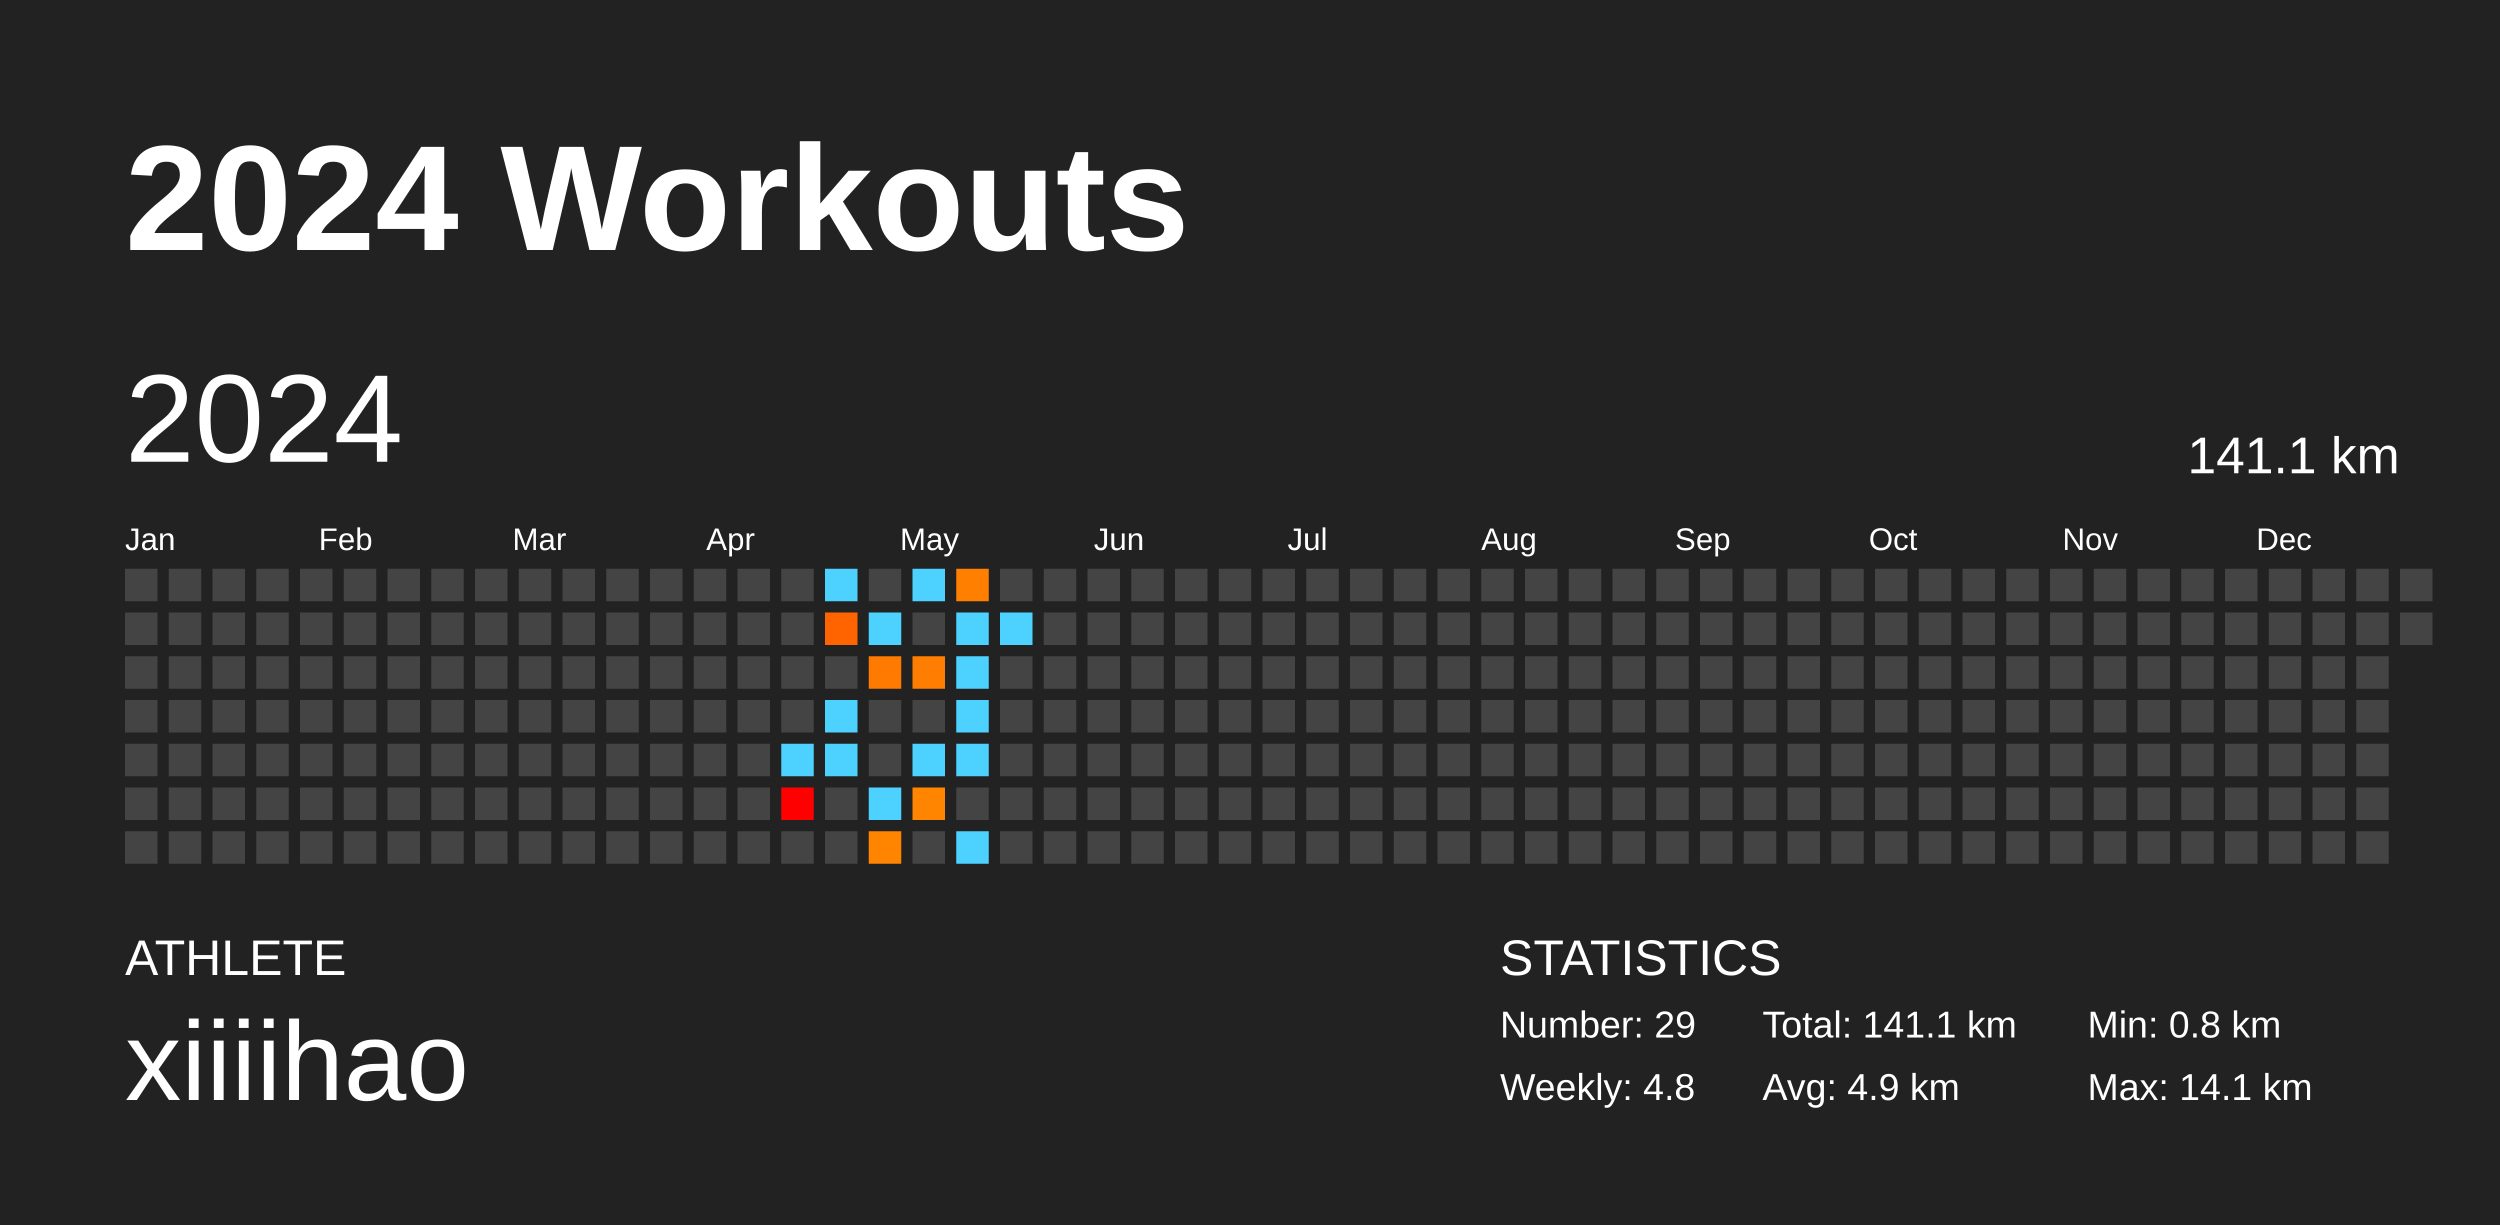
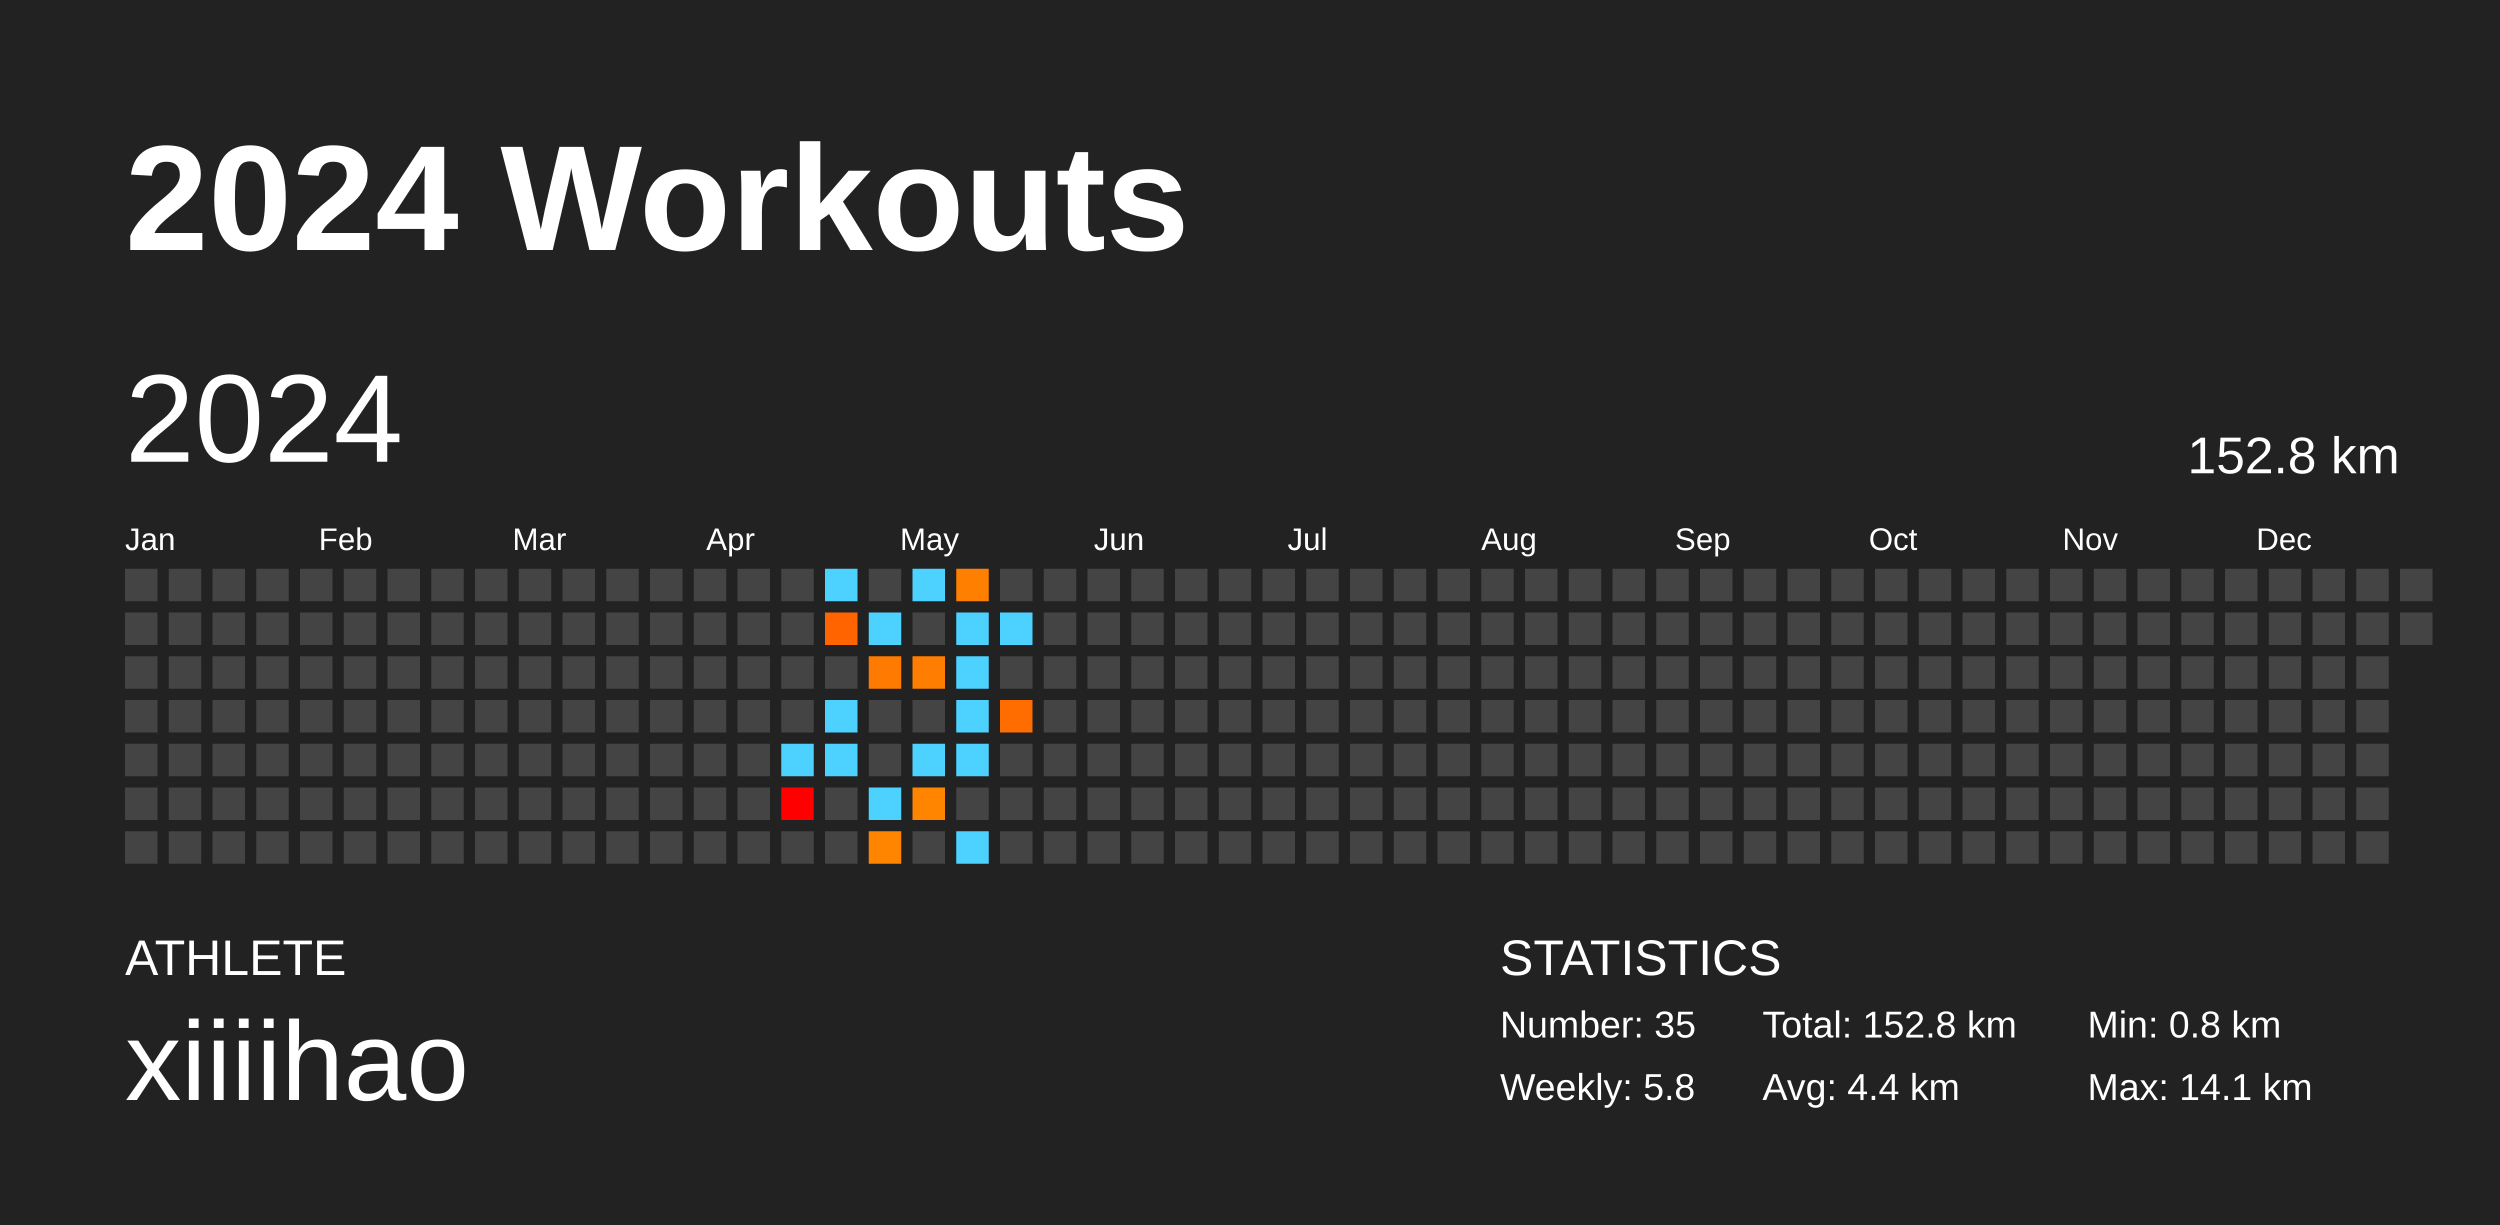
<svg xmlns="http://www.w3.org/2000/svg" baseProfile="full" height="98mm" version="1.1" viewBox="0,0,200,98" width="200mm">
  <defs />
  <rect fill="#222222" height="98" width="200" x="0" y="0" />
  <text fill="#FFFFFF" style="font-size:12px; font-family:Arial; font-weight:bold;" x="10" y="20">2024 Workouts</text>
  <text fill="#FFFFFF" style="font-size:4px; font-family:Arial" x="10" y="78">ATHLETE</text>
  <text fill="#FFFFFF" style="font-size:9px; font-family:Arial" x="10" y="88">xiiiihao</text>
  <text fill="#FFFFFF" style="font-size:4px; font-family:Arial" x="120" y="78">STATISTICS</text>
-   <text fill="#FFFFFF" style="font-size:3px; font-family:Arial" x="120" y="83">Number: 29</text>
-   <text fill="#FFFFFF" style="font-size:3px; font-family:Arial" x="120" y="88">Weekly: 4.8</text>
-   <text fill="#FFFFFF" style="font-size:3px; font-family:Arial" x="141" y="83">Total: 141.1 km</text>
-   <text fill="#FFFFFF" style="font-size:3px; font-family:Arial" x="141" y="88">Avg: 4.9 km</text>
+   <text fill="#FFFFFF" style="font-size:3px; font-family:Arial" x="120" y="83">Number: 35</text>
+   <text fill="#FFFFFF" style="font-size:3px; font-family:Arial" x="120" y="88">Weekly: 5.8</text>
+   <text fill="#FFFFFF" style="font-size:3px; font-family:Arial" x="141" y="83">Total: 152.8 km</text>
+   <text fill="#FFFFFF" style="font-size:3px; font-family:Arial" x="141" y="88">Avg: 4.4 km</text>
  <text fill="#FFFFFF" style="font-size:3px; font-family:Arial" x="167" y="83">Min: 0.8 km</text>
  <text fill="#FFFFFF" style="font-size:3px; font-family:Arial" x="167" y="88">Max: 14.1 km</text>
  <text dominant-baseline="hanging" fill="#FFFFFF" style="font-size:10.0px; font-family:Arial;" x="10" y="30">2024</text>
-   <text dominant-baseline="hanging" fill="#FFFFFF" style="font-size:4.125px; font-family:Arial;" x="175" y="35">141.1 km</text>
+   <text dominant-baseline="hanging" fill="#FFFFFF" style="font-size:4.125px; font-family:Arial;" x="175" y="35">152.8 km</text>
  <text fill="#FFFFFF" style="font-size:2.5px; font-family:Arial" x="10.0" y="44">Jan</text>
  <text fill="#FFFFFF" style="font-size:2.5px; font-family:Arial" x="25.5" y="44">Feb</text>
  <text fill="#FFFFFF" style="font-size:2.5px; font-family:Arial" x="41.0" y="44">Mar</text>
  <text fill="#FFFFFF" style="font-size:2.5px; font-family:Arial" x="56.5" y="44">Apr</text>
  <text fill="#FFFFFF" style="font-size:2.5px; font-family:Arial" x="72.0" y="44">May</text>
  <text fill="#FFFFFF" style="font-size:2.5px; font-family:Arial" x="87.5" y="44">Jun</text>
  <text fill="#FFFFFF" style="font-size:2.5px; font-family:Arial" x="103.0" y="44">Jul</text>
  <text fill="#FFFFFF" style="font-size:2.5px; font-family:Arial" x="118.5" y="44">Aug</text>
  <text fill="#FFFFFF" style="font-size:2.5px; font-family:Arial" x="134.0" y="44">Sep</text>
  <text fill="#FFFFFF" style="font-size:2.5px; font-family:Arial" x="149.5" y="44">Oct</text>
  <text fill="#FFFFFF" style="font-size:2.5px; font-family:Arial" x="165.0" y="44">Nov</text>
  <text fill="#FFFFFF" style="font-size:2.5px; font-family:Arial" x="180.5" y="44">Dec</text>
  <rect fill="#444444" height="2.6" width="2.6" x="10.0" y="45.5" />
  <rect fill="#444444" height="2.6" width="2.6" x="10.0" y="49.0" />
  <rect fill="#444444" height="2.6" width="2.6" x="10.0" y="52.5" />
  <rect fill="#444444" height="2.6" width="2.6" x="10.0" y="56.0" />
  <rect fill="#444444" height="2.6" width="2.6" x="10.0" y="59.5" />
  <rect fill="#444444" height="2.6" width="2.6" x="10.0" y="63.0" />
  <rect fill="#444444" height="2.6" width="2.6" x="10.0" y="66.5" />
  <rect fill="#444444" height="2.6" width="2.6" x="13.5" y="45.5" />
  <rect fill="#444444" height="2.6" width="2.6" x="13.5" y="49.0" />
  <rect fill="#444444" height="2.6" width="2.6" x="13.5" y="52.5" />
  <rect fill="#444444" height="2.6" width="2.6" x="13.5" y="56.0" />
  <rect fill="#444444" height="2.6" width="2.6" x="13.5" y="59.5" />
  <rect fill="#444444" height="2.6" width="2.6" x="13.5" y="63.0" />
  <rect fill="#444444" height="2.6" width="2.6" x="13.5" y="66.5" />
  <rect fill="#444444" height="2.6" width="2.6" x="17.0" y="45.5" />
  <rect fill="#444444" height="2.6" width="2.6" x="17.0" y="49.0" />
  <rect fill="#444444" height="2.6" width="2.6" x="17.0" y="52.5" />
  <rect fill="#444444" height="2.6" width="2.6" x="17.0" y="56.0" />
  <rect fill="#444444" height="2.6" width="2.6" x="17.0" y="59.5" />
  <rect fill="#444444" height="2.6" width="2.6" x="17.0" y="63.0" />
  <rect fill="#444444" height="2.6" width="2.6" x="17.0" y="66.5" />
  <rect fill="#444444" height="2.6" width="2.6" x="20.5" y="45.5" />
  <rect fill="#444444" height="2.6" width="2.6" x="20.5" y="49.0" />
  <rect fill="#444444" height="2.6" width="2.6" x="20.5" y="52.5" />
  <rect fill="#444444" height="2.6" width="2.6" x="20.5" y="56.0" />
  <rect fill="#444444" height="2.6" width="2.6" x="20.5" y="59.5" />
  <rect fill="#444444" height="2.6" width="2.6" x="20.5" y="63.0" />
  <rect fill="#444444" height="2.6" width="2.6" x="20.5" y="66.5" />
  <rect fill="#444444" height="2.6" width="2.6" x="24.0" y="45.5" />
  <rect fill="#444444" height="2.6" width="2.6" x="24.0" y="49.0" />
  <rect fill="#444444" height="2.6" width="2.6" x="24.0" y="52.5" />
  <rect fill="#444444" height="2.6" width="2.6" x="24.0" y="56.0" />
  <rect fill="#444444" height="2.6" width="2.6" x="24.0" y="59.5" />
  <rect fill="#444444" height="2.6" width="2.6" x="24.0" y="63.0" />
  <rect fill="#444444" height="2.6" width="2.6" x="24.0" y="66.5" />
  <rect fill="#444444" height="2.6" width="2.6" x="27.5" y="45.5" />
  <rect fill="#444444" height="2.6" width="2.6" x="27.5" y="49.0" />
  <rect fill="#444444" height="2.6" width="2.6" x="27.5" y="52.5" />
  <rect fill="#444444" height="2.6" width="2.6" x="27.5" y="56.0" />
  <rect fill="#444444" height="2.6" width="2.6" x="27.5" y="59.5" />
  <rect fill="#444444" height="2.6" width="2.6" x="27.5" y="63.0" />
  <rect fill="#444444" height="2.6" width="2.6" x="27.5" y="66.5" />
  <rect fill="#444444" height="2.6" width="2.6" x="31.0" y="45.5" />
  <rect fill="#444444" height="2.6" width="2.6" x="31.0" y="49.0" />
  <rect fill="#444444" height="2.6" width="2.6" x="31.0" y="52.5" />
  <rect fill="#444444" height="2.6" width="2.6" x="31.0" y="56.0" />
  <rect fill="#444444" height="2.6" width="2.6" x="31.0" y="59.5" />
  <rect fill="#444444" height="2.6" width="2.6" x="31.0" y="63.0" />
  <rect fill="#444444" height="2.6" width="2.6" x="31.0" y="66.5" />
  <rect fill="#444444" height="2.6" width="2.6" x="34.5" y="45.5" />
  <rect fill="#444444" height="2.6" width="2.6" x="34.5" y="49.0" />
  <rect fill="#444444" height="2.6" width="2.6" x="34.5" y="52.5" />
  <rect fill="#444444" height="2.6" width="2.6" x="34.5" y="56.0" />
  <rect fill="#444444" height="2.6" width="2.6" x="34.5" y="59.5" />
  <rect fill="#444444" height="2.6" width="2.6" x="34.5" y="63.0" />
  <rect fill="#444444" height="2.6" width="2.6" x="34.5" y="66.5" />
  <rect fill="#444444" height="2.6" width="2.6" x="38.0" y="45.5" />
  <rect fill="#444444" height="2.6" width="2.6" x="38.0" y="49.0" />
  <rect fill="#444444" height="2.6" width="2.6" x="38.0" y="52.5" />
  <rect fill="#444444" height="2.6" width="2.6" x="38.0" y="56.0" />
  <rect fill="#444444" height="2.6" width="2.6" x="38.0" y="59.5" />
  <rect fill="#444444" height="2.6" width="2.6" x="38.0" y="63.0" />
  <rect fill="#444444" height="2.6" width="2.6" x="38.0" y="66.5" />
  <rect fill="#444444" height="2.6" width="2.6" x="41.5" y="45.5" />
  <rect fill="#444444" height="2.6" width="2.6" x="41.5" y="49.0" />
  <rect fill="#444444" height="2.6" width="2.6" x="41.5" y="52.5" />
  <rect fill="#444444" height="2.6" width="2.6" x="41.5" y="56.0" />
  <rect fill="#444444" height="2.6" width="2.6" x="41.5" y="59.5" />
  <rect fill="#444444" height="2.6" width="2.6" x="41.5" y="63.0" />
  <rect fill="#444444" height="2.6" width="2.6" x="41.5" y="66.5" />
  <rect fill="#444444" height="2.6" width="2.6" x="45.0" y="45.5" />
  <rect fill="#444444" height="2.6" width="2.6" x="45.0" y="49.0" />
  <rect fill="#444444" height="2.6" width="2.6" x="45.0" y="52.5" />
  <rect fill="#444444" height="2.6" width="2.6" x="45.0" y="56.0" />
  <rect fill="#444444" height="2.6" width="2.6" x="45.0" y="59.5" />
  <rect fill="#444444" height="2.6" width="2.6" x="45.0" y="63.0" />
  <rect fill="#444444" height="2.6" width="2.6" x="45.0" y="66.5" />
  <rect fill="#444444" height="2.6" width="2.6" x="48.5" y="45.5" />
  <rect fill="#444444" height="2.6" width="2.6" x="48.5" y="49.0" />
  <rect fill="#444444" height="2.6" width="2.6" x="48.5" y="52.5" />
  <rect fill="#444444" height="2.6" width="2.6" x="48.5" y="56.0" />
  <rect fill="#444444" height="2.6" width="2.6" x="48.5" y="59.5" />
  <rect fill="#444444" height="2.6" width="2.6" x="48.5" y="63.0" />
  <rect fill="#444444" height="2.6" width="2.6" x="48.5" y="66.5" />
  <rect fill="#444444" height="2.6" width="2.6" x="52.0" y="45.5" />
  <rect fill="#444444" height="2.6" width="2.6" x="52.0" y="49.0" />
  <rect fill="#444444" height="2.6" width="2.6" x="52.0" y="52.5" />
  <rect fill="#444444" height="2.6" width="2.6" x="52.0" y="56.0" />
  <rect fill="#444444" height="2.6" width="2.6" x="52.0" y="59.5" />
  <rect fill="#444444" height="2.6" width="2.6" x="52.0" y="63.0" />
  <rect fill="#444444" height="2.6" width="2.6" x="52.0" y="66.5" />
  <rect fill="#444444" height="2.6" width="2.6" x="55.5" y="45.5" />
  <rect fill="#444444" height="2.6" width="2.6" x="55.5" y="49.0" />
  <rect fill="#444444" height="2.6" width="2.6" x="55.5" y="52.5" />
  <rect fill="#444444" height="2.6" width="2.6" x="55.5" y="56.0" />
  <rect fill="#444444" height="2.6" width="2.6" x="55.5" y="59.5" />
  <rect fill="#444444" height="2.6" width="2.6" x="55.5" y="63.0" />
  <rect fill="#444444" height="2.6" width="2.6" x="55.5" y="66.5" />
  <rect fill="#444444" height="2.6" width="2.6" x="59.0" y="45.5" />
  <rect fill="#444444" height="2.6" width="2.6" x="59.0" y="49.0" />
  <rect fill="#444444" height="2.6" width="2.6" x="59.0" y="52.5" />
  <rect fill="#444444" height="2.6" width="2.6" x="59.0" y="56.0" />
  <rect fill="#444444" height="2.6" width="2.6" x="59.0" y="59.5" />
  <rect fill="#444444" height="2.6" width="2.6" x="59.0" y="63.0" />
  <rect fill="#444444" height="2.6" width="2.6" x="59.0" y="66.5" />
  <rect fill="#444444" height="2.6" width="2.6" x="62.5" y="45.5" />
  <rect fill="#444444" height="2.6" width="2.6" x="62.5" y="49.0" />
  <rect fill="#444444" height="2.6" width="2.6" x="62.5" y="52.5" />
  <rect fill="#444444" height="2.6" width="2.6" x="62.5" y="56.0" />
  <rect fill="#4dd2ff" height="2.6" width="2.6" x="62.5" y="59.5" />
  <rect fill="#ff0000" height="2.6" width="2.6" x="62.5" y="63.0" />
  <rect fill="#444444" height="2.6" width="2.6" x="62.5" y="66.5" />
  <rect fill="#4dd2ff" height="2.6" width="2.6" x="66.0" y="45.5" />
  <rect fill="#ff6400" height="2.6" width="2.6" x="66.0" y="49.0" />
  <rect fill="#444444" height="2.6" width="2.6" x="66.0" y="52.5" />
  <rect fill="#4dd2ff" height="2.6" width="2.6" x="66.0" y="56.0" />
  <rect fill="#4dd2ff" height="2.6" width="2.6" x="66.0" y="59.5" />
  <rect fill="#444444" height="2.6" width="2.6" x="66.0" y="63.0" />
  <rect fill="#444444" height="2.6" width="2.6" x="66.0" y="66.5" />
  <rect fill="#444444" height="2.6" width="2.6" x="69.5" y="45.5" />
  <rect fill="#4dd2ff" height="2.6" width="2.6" x="69.5" y="49.0" />
  <rect fill="#ff7a00" height="2.6" width="2.6" x="69.5" y="52.5" />
  <rect fill="#444444" height="2.6" width="2.6" x="69.5" y="56.0" />
  <rect fill="#444444" height="2.6" width="2.6" x="69.5" y="59.5" />
  <rect fill="#4dd2ff" height="2.6" width="2.6" x="69.5" y="63.0" />
  <rect fill="#ff8400" height="2.6" width="2.6" x="69.5" y="66.5" />
  <rect fill="#4dd2ff" height="2.6" width="2.6" x="73.0" y="45.5" />
  <rect fill="#444444" height="2.6" width="2.6" x="73.0" y="49.0" />
  <rect fill="#ff7d00" height="2.6" width="2.6" x="73.0" y="52.5" />
  <rect fill="#444444" height="2.6" width="2.6" x="73.0" y="56.0" />
  <rect fill="#4dd2ff" height="2.6" width="2.6" x="73.0" y="59.5" />
  <rect fill="#ff8400" height="2.6" width="2.6" x="73.0" y="63.0" />
  <rect fill="#444444" height="2.6" width="2.6" x="73.0" y="66.5" />
  <rect fill="#ff8000" height="2.6" width="2.6" x="76.5" y="45.5" />
  <rect fill="#4dd2ff" height="2.6" width="2.6" x="76.5" y="49.0" />
  <rect fill="#4dd2ff" height="2.6" width="2.6" x="76.5" y="52.5" />
  <rect fill="#4dd2ff" height="2.6" width="2.6" x="76.5" y="56.0" />
  <rect fill="#4dd2ff" height="2.6" width="2.6" x="76.5" y="59.5" />
  <rect fill="#444444" height="2.6" width="2.6" x="76.5" y="63.0" />
  <rect fill="#4dd2ff" height="2.6" width="2.6" x="76.5" y="66.5" />
  <rect fill="#444444" height="2.6" width="2.6" x="80.0" y="45.5" />
  <rect fill="#4dd2ff" height="2.6" width="2.6" x="80.0" y="49.0" />
  <rect fill="#444444" height="2.6" width="2.6" x="80.0" y="52.5" />
-   <rect fill="#444444" height="2.6" width="2.6" x="80.0" y="56.0" />
+   <rect fill="#ff6c00" height="2.6" width="2.6" x="80.0" y="56.0" />
  <rect fill="#444444" height="2.6" width="2.6" x="80.0" y="59.5" />
  <rect fill="#444444" height="2.6" width="2.6" x="80.0" y="63.0" />
  <rect fill="#444444" height="2.6" width="2.6" x="80.0" y="66.5" />
  <rect fill="#444444" height="2.6" width="2.6" x="83.5" y="45.5" />
  <rect fill="#444444" height="2.6" width="2.6" x="83.5" y="49.0" />
  <rect fill="#444444" height="2.6" width="2.6" x="83.5" y="52.5" />
  <rect fill="#444444" height="2.6" width="2.6" x="83.5" y="56.0" />
  <rect fill="#444444" height="2.6" width="2.6" x="83.5" y="59.5" />
  <rect fill="#444444" height="2.6" width="2.6" x="83.5" y="63.0" />
  <rect fill="#444444" height="2.6" width="2.6" x="83.5" y="66.5" />
  <rect fill="#444444" height="2.6" width="2.6" x="87.0" y="45.5" />
  <rect fill="#444444" height="2.6" width="2.6" x="87.0" y="49.0" />
  <rect fill="#444444" height="2.6" width="2.6" x="87.0" y="52.5" />
  <rect fill="#444444" height="2.6" width="2.6" x="87.0" y="56.0" />
  <rect fill="#444444" height="2.6" width="2.6" x="87.0" y="59.5" />
  <rect fill="#444444" height="2.6" width="2.6" x="87.0" y="63.0" />
  <rect fill="#444444" height="2.6" width="2.6" x="87.0" y="66.5" />
  <rect fill="#444444" height="2.6" width="2.6" x="90.5" y="45.5" />
  <rect fill="#444444" height="2.6" width="2.6" x="90.5" y="49.0" />
  <rect fill="#444444" height="2.6" width="2.6" x="90.5" y="52.5" />
  <rect fill="#444444" height="2.6" width="2.6" x="90.5" y="56.0" />
  <rect fill="#444444" height="2.6" width="2.6" x="90.5" y="59.5" />
  <rect fill="#444444" height="2.6" width="2.6" x="90.5" y="63.0" />
  <rect fill="#444444" height="2.6" width="2.6" x="90.5" y="66.5" />
  <rect fill="#444444" height="2.6" width="2.6" x="94.0" y="45.5" />
  <rect fill="#444444" height="2.6" width="2.6" x="94.0" y="49.0" />
  <rect fill="#444444" height="2.6" width="2.6" x="94.0" y="52.5" />
  <rect fill="#444444" height="2.6" width="2.6" x="94.0" y="56.0" />
  <rect fill="#444444" height="2.6" width="2.6" x="94.0" y="59.5" />
  <rect fill="#444444" height="2.6" width="2.6" x="94.0" y="63.0" />
  <rect fill="#444444" height="2.6" width="2.6" x="94.0" y="66.5" />
  <rect fill="#444444" height="2.6" width="2.6" x="97.5" y="45.5" />
  <rect fill="#444444" height="2.6" width="2.6" x="97.5" y="49.0" />
  <rect fill="#444444" height="2.6" width="2.6" x="97.5" y="52.5" />
  <rect fill="#444444" height="2.6" width="2.6" x="97.5" y="56.0" />
  <rect fill="#444444" height="2.6" width="2.6" x="97.5" y="59.5" />
  <rect fill="#444444" height="2.6" width="2.6" x="97.5" y="63.0" />
  <rect fill="#444444" height="2.6" width="2.6" x="97.5" y="66.5" />
  <rect fill="#444444" height="2.6" width="2.6" x="101.0" y="45.5" />
  <rect fill="#444444" height="2.6" width="2.6" x="101.0" y="49.0" />
  <rect fill="#444444" height="2.6" width="2.6" x="101.0" y="52.5" />
  <rect fill="#444444" height="2.6" width="2.6" x="101.0" y="56.0" />
  <rect fill="#444444" height="2.6" width="2.6" x="101.0" y="59.5" />
  <rect fill="#444444" height="2.6" width="2.6" x="101.0" y="63.0" />
  <rect fill="#444444" height="2.6" width="2.6" x="101.0" y="66.5" />
  <rect fill="#444444" height="2.6" width="2.6" x="104.5" y="45.5" />
  <rect fill="#444444" height="2.6" width="2.6" x="104.5" y="49.0" />
  <rect fill="#444444" height="2.6" width="2.6" x="104.5" y="52.5" />
  <rect fill="#444444" height="2.6" width="2.6" x="104.5" y="56.0" />
  <rect fill="#444444" height="2.6" width="2.6" x="104.5" y="59.5" />
  <rect fill="#444444" height="2.6" width="2.6" x="104.5" y="63.0" />
  <rect fill="#444444" height="2.6" width="2.6" x="104.5" y="66.5" />
  <rect fill="#444444" height="2.6" width="2.6" x="108.0" y="45.5" />
  <rect fill="#444444" height="2.6" width="2.6" x="108.0" y="49.0" />
  <rect fill="#444444" height="2.6" width="2.6" x="108.0" y="52.5" />
  <rect fill="#444444" height="2.6" width="2.6" x="108.0" y="56.0" />
  <rect fill="#444444" height="2.6" width="2.6" x="108.0" y="59.5" />
  <rect fill="#444444" height="2.6" width="2.6" x="108.0" y="63.0" />
  <rect fill="#444444" height="2.6" width="2.6" x="108.0" y="66.5" />
  <rect fill="#444444" height="2.6" width="2.6" x="111.5" y="45.5" />
  <rect fill="#444444" height="2.6" width="2.6" x="111.5" y="49.0" />
  <rect fill="#444444" height="2.6" width="2.6" x="111.5" y="52.5" />
  <rect fill="#444444" height="2.6" width="2.6" x="111.5" y="56.0" />
  <rect fill="#444444" height="2.6" width="2.6" x="111.5" y="59.5" />
  <rect fill="#444444" height="2.6" width="2.6" x="111.5" y="63.0" />
  <rect fill="#444444" height="2.6" width="2.6" x="111.5" y="66.5" />
  <rect fill="#444444" height="2.6" width="2.6" x="115.0" y="45.5" />
  <rect fill="#444444" height="2.6" width="2.6" x="115.0" y="49.0" />
  <rect fill="#444444" height="2.6" width="2.6" x="115.0" y="52.5" />
  <rect fill="#444444" height="2.6" width="2.6" x="115.0" y="56.0" />
  <rect fill="#444444" height="2.6" width="2.6" x="115.0" y="59.5" />
  <rect fill="#444444" height="2.6" width="2.6" x="115.0" y="63.0" />
  <rect fill="#444444" height="2.6" width="2.6" x="115.0" y="66.5" />
  <rect fill="#444444" height="2.6" width="2.6" x="118.5" y="45.5" />
  <rect fill="#444444" height="2.6" width="2.6" x="118.5" y="49.0" />
  <rect fill="#444444" height="2.6" width="2.6" x="118.5" y="52.5" />
  <rect fill="#444444" height="2.6" width="2.6" x="118.5" y="56.0" />
  <rect fill="#444444" height="2.6" width="2.6" x="118.5" y="59.5" />
  <rect fill="#444444" height="2.6" width="2.6" x="118.5" y="63.0" />
  <rect fill="#444444" height="2.6" width="2.6" x="118.5" y="66.5" />
  <rect fill="#444444" height="2.6" width="2.6" x="122.0" y="45.5" />
  <rect fill="#444444" height="2.6" width="2.6" x="122.0" y="49.0" />
  <rect fill="#444444" height="2.6" width="2.6" x="122.0" y="52.5" />
  <rect fill="#444444" height="2.6" width="2.6" x="122.0" y="56.0" />
  <rect fill="#444444" height="2.6" width="2.6" x="122.0" y="59.5" />
  <rect fill="#444444" height="2.6" width="2.6" x="122.0" y="63.0" />
  <rect fill="#444444" height="2.6" width="2.6" x="122.0" y="66.5" />
  <rect fill="#444444" height="2.6" width="2.6" x="125.5" y="45.5" />
  <rect fill="#444444" height="2.6" width="2.6" x="125.5" y="49.0" />
  <rect fill="#444444" height="2.6" width="2.6" x="125.5" y="52.5" />
  <rect fill="#444444" height="2.6" width="2.6" x="125.5" y="56.0" />
  <rect fill="#444444" height="2.6" width="2.6" x="125.5" y="59.5" />
  <rect fill="#444444" height="2.6" width="2.6" x="125.5" y="63.0" />
  <rect fill="#444444" height="2.6" width="2.6" x="125.5" y="66.5" />
  <rect fill="#444444" height="2.6" width="2.6" x="129.0" y="45.5" />
  <rect fill="#444444" height="2.6" width="2.6" x="129.0" y="49.0" />
  <rect fill="#444444" height="2.6" width="2.6" x="129.0" y="52.5" />
  <rect fill="#444444" height="2.6" width="2.6" x="129.0" y="56.0" />
  <rect fill="#444444" height="2.6" width="2.6" x="129.0" y="59.5" />
  <rect fill="#444444" height="2.6" width="2.6" x="129.0" y="63.0" />
  <rect fill="#444444" height="2.6" width="2.6" x="129.0" y="66.5" />
  <rect fill="#444444" height="2.6" width="2.6" x="132.5" y="45.5" />
  <rect fill="#444444" height="2.6" width="2.6" x="132.5" y="49.0" />
  <rect fill="#444444" height="2.6" width="2.6" x="132.5" y="52.5" />
  <rect fill="#444444" height="2.6" width="2.6" x="132.5" y="56.0" />
  <rect fill="#444444" height="2.6" width="2.6" x="132.5" y="59.5" />
  <rect fill="#444444" height="2.6" width="2.6" x="132.5" y="63.0" />
  <rect fill="#444444" height="2.6" width="2.6" x="132.5" y="66.5" />
  <rect fill="#444444" height="2.6" width="2.6" x="136.0" y="45.5" />
  <rect fill="#444444" height="2.6" width="2.6" x="136.0" y="49.0" />
  <rect fill="#444444" height="2.6" width="2.6" x="136.0" y="52.5" />
  <rect fill="#444444" height="2.6" width="2.6" x="136.0" y="56.0" />
  <rect fill="#444444" height="2.6" width="2.6" x="136.0" y="59.5" />
  <rect fill="#444444" height="2.6" width="2.6" x="136.0" y="63.0" />
  <rect fill="#444444" height="2.6" width="2.6" x="136.0" y="66.5" />
  <rect fill="#444444" height="2.6" width="2.6" x="139.5" y="45.5" />
  <rect fill="#444444" height="2.6" width="2.6" x="139.5" y="49.0" />
  <rect fill="#444444" height="2.6" width="2.6" x="139.5" y="52.5" />
  <rect fill="#444444" height="2.6" width="2.6" x="139.5" y="56.0" />
  <rect fill="#444444" height="2.6" width="2.6" x="139.5" y="59.5" />
  <rect fill="#444444" height="2.6" width="2.6" x="139.5" y="63.0" />
  <rect fill="#444444" height="2.6" width="2.6" x="139.5" y="66.5" />
  <rect fill="#444444" height="2.6" width="2.6" x="143.0" y="45.5" />
  <rect fill="#444444" height="2.6" width="2.6" x="143.0" y="49.0" />
  <rect fill="#444444" height="2.6" width="2.6" x="143.0" y="52.5" />
  <rect fill="#444444" height="2.6" width="2.6" x="143.0" y="56.0" />
  <rect fill="#444444" height="2.6" width="2.6" x="143.0" y="59.5" />
  <rect fill="#444444" height="2.6" width="2.6" x="143.0" y="63.0" />
  <rect fill="#444444" height="2.6" width="2.6" x="143.0" y="66.5" />
  <rect fill="#444444" height="2.6" width="2.6" x="146.5" y="45.5" />
  <rect fill="#444444" height="2.6" width="2.6" x="146.5" y="49.0" />
  <rect fill="#444444" height="2.6" width="2.6" x="146.5" y="52.5" />
  <rect fill="#444444" height="2.6" width="2.6" x="146.5" y="56.0" />
  <rect fill="#444444" height="2.6" width="2.6" x="146.5" y="59.5" />
  <rect fill="#444444" height="2.6" width="2.6" x="146.5" y="63.0" />
  <rect fill="#444444" height="2.6" width="2.6" x="146.5" y="66.5" />
  <rect fill="#444444" height="2.6" width="2.6" x="150.0" y="45.5" />
  <rect fill="#444444" height="2.6" width="2.6" x="150.0" y="49.0" />
  <rect fill="#444444" height="2.6" width="2.6" x="150.0" y="52.5" />
  <rect fill="#444444" height="2.6" width="2.6" x="150.0" y="56.0" />
  <rect fill="#444444" height="2.6" width="2.6" x="150.0" y="59.5" />
  <rect fill="#444444" height="2.6" width="2.6" x="150.0" y="63.0" />
  <rect fill="#444444" height="2.6" width="2.6" x="150.0" y="66.5" />
  <rect fill="#444444" height="2.6" width="2.6" x="153.5" y="45.5" />
  <rect fill="#444444" height="2.6" width="2.6" x="153.5" y="49.0" />
  <rect fill="#444444" height="2.6" width="2.6" x="153.5" y="52.5" />
  <rect fill="#444444" height="2.6" width="2.6" x="153.5" y="56.0" />
  <rect fill="#444444" height="2.6" width="2.6" x="153.5" y="59.5" />
  <rect fill="#444444" height="2.6" width="2.6" x="153.5" y="63.0" />
  <rect fill="#444444" height="2.6" width="2.6" x="153.5" y="66.5" />
  <rect fill="#444444" height="2.6" width="2.6" x="157.0" y="45.5" />
  <rect fill="#444444" height="2.6" width="2.6" x="157.0" y="49.0" />
  <rect fill="#444444" height="2.6" width="2.6" x="157.0" y="52.5" />
  <rect fill="#444444" height="2.6" width="2.6" x="157.0" y="56.0" />
  <rect fill="#444444" height="2.6" width="2.6" x="157.0" y="59.5" />
  <rect fill="#444444" height="2.6" width="2.6" x="157.0" y="63.0" />
  <rect fill="#444444" height="2.6" width="2.6" x="157.0" y="66.5" />
  <rect fill="#444444" height="2.6" width="2.6" x="160.5" y="45.5" />
  <rect fill="#444444" height="2.6" width="2.6" x="160.5" y="49.0" />
  <rect fill="#444444" height="2.6" width="2.6" x="160.5" y="52.5" />
  <rect fill="#444444" height="2.6" width="2.6" x="160.5" y="56.0" />
  <rect fill="#444444" height="2.6" width="2.6" x="160.5" y="59.5" />
  <rect fill="#444444" height="2.6" width="2.6" x="160.5" y="63.0" />
  <rect fill="#444444" height="2.6" width="2.6" x="160.5" y="66.5" />
  <rect fill="#444444" height="2.6" width="2.6" x="164.0" y="45.5" />
  <rect fill="#444444" height="2.6" width="2.6" x="164.0" y="49.0" />
  <rect fill="#444444" height="2.6" width="2.6" x="164.0" y="52.5" />
  <rect fill="#444444" height="2.6" width="2.6" x="164.0" y="56.0" />
  <rect fill="#444444" height="2.6" width="2.6" x="164.0" y="59.5" />
  <rect fill="#444444" height="2.6" width="2.6" x="164.0" y="63.0" />
  <rect fill="#444444" height="2.6" width="2.6" x="164.0" y="66.5" />
  <rect fill="#444444" height="2.6" width="2.6" x="167.5" y="45.5" />
  <rect fill="#444444" height="2.6" width="2.6" x="167.5" y="49.0" />
  <rect fill="#444444" height="2.6" width="2.6" x="167.5" y="52.5" />
  <rect fill="#444444" height="2.6" width="2.6" x="167.5" y="56.0" />
  <rect fill="#444444" height="2.6" width="2.6" x="167.5" y="59.5" />
  <rect fill="#444444" height="2.6" width="2.6" x="167.5" y="63.0" />
  <rect fill="#444444" height="2.6" width="2.6" x="167.5" y="66.5" />
  <rect fill="#444444" height="2.6" width="2.6" x="171.0" y="45.5" />
  <rect fill="#444444" height="2.6" width="2.6" x="171.0" y="49.0" />
  <rect fill="#444444" height="2.6" width="2.6" x="171.0" y="52.5" />
  <rect fill="#444444" height="2.6" width="2.6" x="171.0" y="56.0" />
  <rect fill="#444444" height="2.6" width="2.6" x="171.0" y="59.5" />
  <rect fill="#444444" height="2.6" width="2.6" x="171.0" y="63.0" />
  <rect fill="#444444" height="2.6" width="2.6" x="171.0" y="66.5" />
  <rect fill="#444444" height="2.6" width="2.6" x="174.5" y="45.5" />
  <rect fill="#444444" height="2.6" width="2.6" x="174.5" y="49.0" />
  <rect fill="#444444" height="2.6" width="2.6" x="174.5" y="52.5" />
  <rect fill="#444444" height="2.6" width="2.6" x="174.5" y="56.0" />
  <rect fill="#444444" height="2.6" width="2.6" x="174.5" y="59.5" />
  <rect fill="#444444" height="2.6" width="2.6" x="174.5" y="63.0" />
  <rect fill="#444444" height="2.6" width="2.6" x="174.5" y="66.5" />
  <rect fill="#444444" height="2.6" width="2.6" x="178.0" y="45.5" />
  <rect fill="#444444" height="2.6" width="2.6" x="178.0" y="49.0" />
  <rect fill="#444444" height="2.6" width="2.6" x="178.0" y="52.5" />
  <rect fill="#444444" height="2.6" width="2.6" x="178.0" y="56.0" />
  <rect fill="#444444" height="2.6" width="2.6" x="178.0" y="59.5" />
  <rect fill="#444444" height="2.6" width="2.6" x="178.0" y="63.0" />
  <rect fill="#444444" height="2.6" width="2.6" x="178.0" y="66.5" />
  <rect fill="#444444" height="2.6" width="2.6" x="181.5" y="45.5" />
  <rect fill="#444444" height="2.6" width="2.6" x="181.5" y="49.0" />
  <rect fill="#444444" height="2.6" width="2.6" x="181.5" y="52.5" />
  <rect fill="#444444" height="2.6" width="2.6" x="181.5" y="56.0" />
  <rect fill="#444444" height="2.6" width="2.6" x="181.5" y="59.5" />
  <rect fill="#444444" height="2.6" width="2.6" x="181.5" y="63.0" />
  <rect fill="#444444" height="2.6" width="2.6" x="181.5" y="66.5" />
  <rect fill="#444444" height="2.6" width="2.6" x="185.0" y="45.5" />
  <rect fill="#444444" height="2.6" width="2.6" x="185.0" y="49.0" />
  <rect fill="#444444" height="2.6" width="2.6" x="185.0" y="52.5" />
  <rect fill="#444444" height="2.6" width="2.6" x="185.0" y="56.0" />
  <rect fill="#444444" height="2.6" width="2.6" x="185.0" y="59.5" />
  <rect fill="#444444" height="2.6" width="2.6" x="185.0" y="63.0" />
  <rect fill="#444444" height="2.6" width="2.6" x="185.0" y="66.5" />
  <rect fill="#444444" height="2.6" width="2.6" x="188.5" y="45.5" />
  <rect fill="#444444" height="2.6" width="2.6" x="188.5" y="49.0" />
  <rect fill="#444444" height="2.6" width="2.6" x="188.5" y="52.5" />
  <rect fill="#444444" height="2.6" width="2.6" x="188.5" y="56.0" />
  <rect fill="#444444" height="2.6" width="2.6" x="188.5" y="59.5" />
  <rect fill="#444444" height="2.6" width="2.6" x="188.5" y="63.0" />
  <rect fill="#444444" height="2.6" width="2.6" x="188.5" y="66.5" />
  <rect fill="#444444" height="2.6" width="2.6" x="192.0" y="45.5" />
  <rect fill="#444444" height="2.6" width="2.6" x="192.0" y="49.0" />
</svg>
